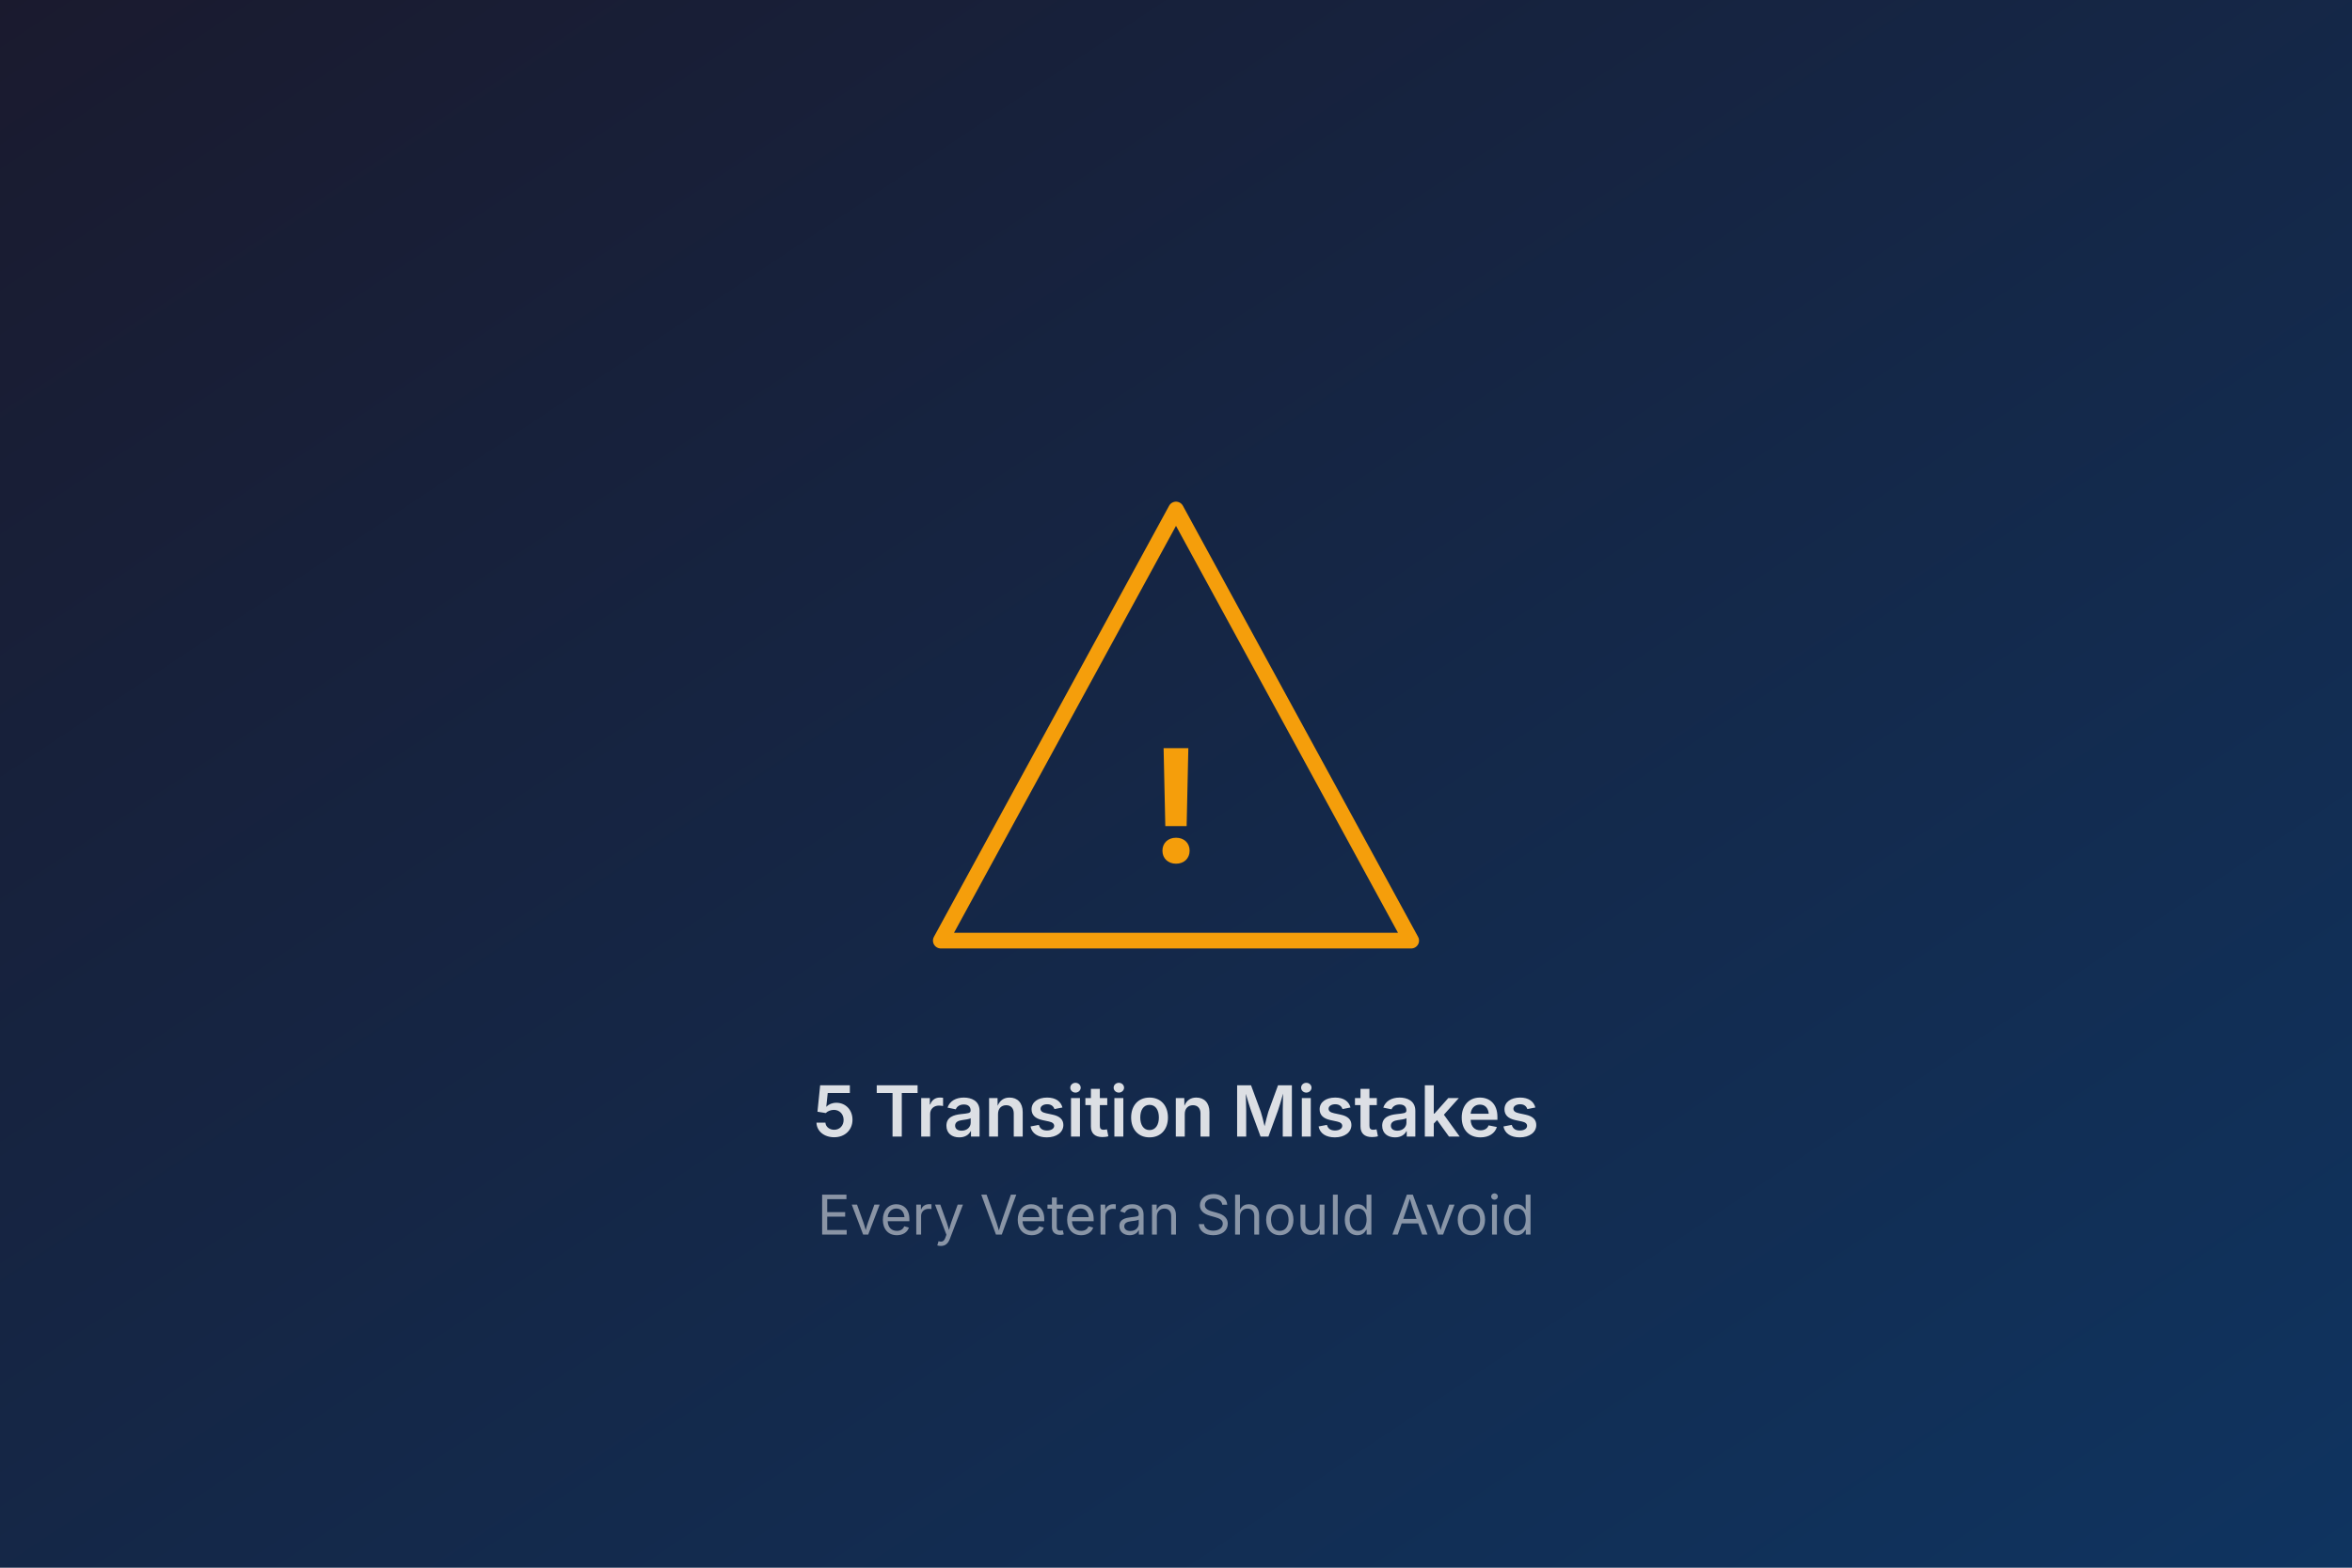
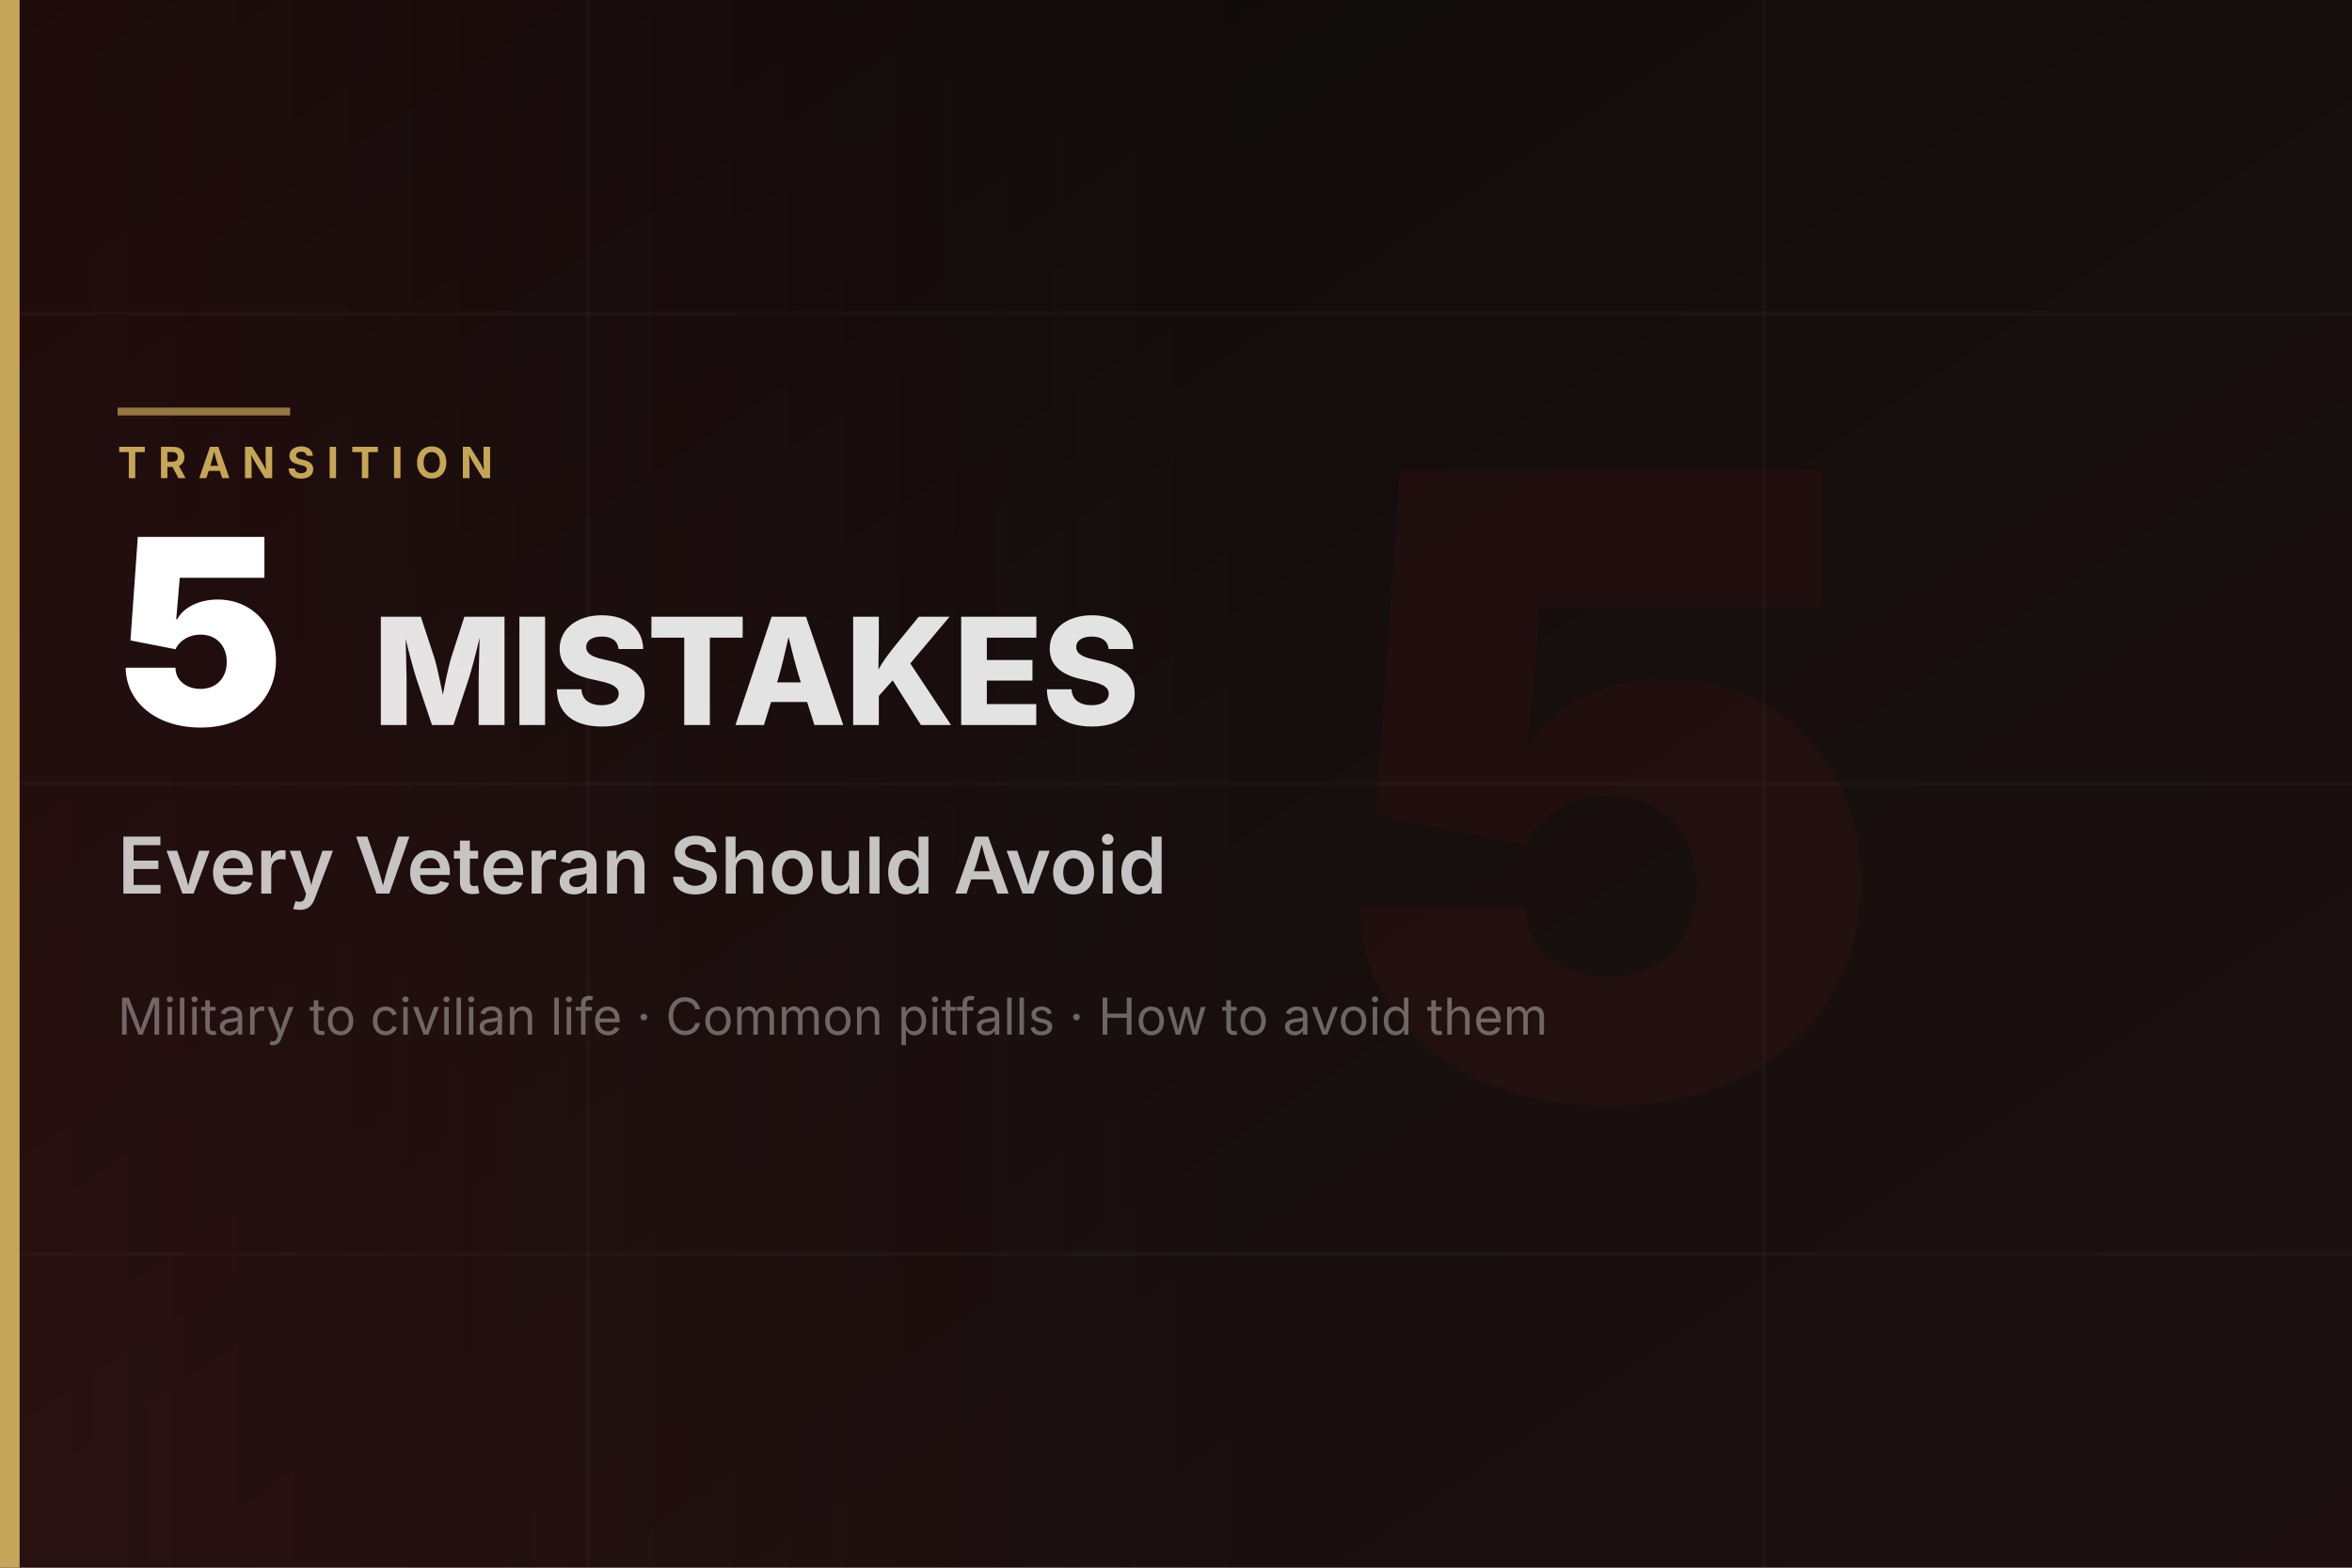
<svg xmlns="http://www.w3.org/2000/svg" viewBox="0 0 600 400">
  <defs>
-     <linearGradient id="bg" x1="0%" y1="0%" x2="100%" y2="100%">
-       <stop offset="0%" style="stop-color:#1a1a2e" />
-       <stop offset="100%" style="stop-color:#0f3460" />
+     <linearGradient id="tm-bg" x1="0%" y1="0%" x2="100%" y2="100%">
+       <stop offset="0%" stop-color="#0a0808" />
+       <stop offset="50%" stop-color="#160e0e" />
+       <stop offset="100%" stop-color="#1e1010" />
+     </linearGradient>
+     <linearGradient id="tm-red" x1="0%" y1="0%" x2="100%" y2="0%">
+       <stop offset="0%" stop-color="#7f1d1d" stop-opacity="0.18" />
+       <stop offset="100%" stop-color="#7f1d1d" stop-opacity="0" />
    </linearGradient>
  </defs>
-   <rect width="600" height="400" fill="url(#bg)" />
-   <path d="M240 240 L300 130 L360 240 Z" fill="none" stroke="#f59e0b" stroke-width="4" stroke-linejoin="round" />
-   <text x="300" y="220" text-anchor="middle" fill="#f59e0b" font-family="Inter,sans-serif" font-size="40" font-weight="700">!</text>
-   <text x="300" y="290" text-anchor="middle" fill="rgba(255,255,255,0.85)" font-family="Inter,sans-serif" font-size="18" font-weight="600">5 Transition Mistakes</text>
-   <text x="300" y="315" text-anchor="middle" fill="rgba(255,255,255,0.5)" font-family="Inter,sans-serif" font-size="14">Every Veteran Should Avoid</text>
+   <rect width="600" height="400" fill="url(#tm-bg)" />
+   <rect x="0" y="0" width="320" height="400" fill="url(#tm-red)" />
+   <line x1="0" y1="80" x2="600" y2="80" stroke="rgba(255,255,255,0.025)" stroke-width="1" />
+   <line x1="0" y1="200" x2="600" y2="200" stroke="rgba(255,255,255,0.025)" stroke-width="1" />
+   <line x1="0" y1="320" x2="600" y2="320" stroke="rgba(255,255,255,0.025)" stroke-width="1" />
+   <line x1="150" y1="0" x2="150" y2="400" stroke="rgba(255,255,255,0.02)" stroke-width="1" />
+   <line x1="450" y1="0" x2="450" y2="400" stroke="rgba(255,255,255,0.02)" stroke-width="1" />
+   <text x="340" y="280" font-family="'Inter','Helvetica Neue',Arial,sans-serif" font-size="220" font-weight="900" fill="rgba(180,30,30,0.07)" letter-spacing="-10">5</text>
+   <rect x="0" y="0" width="5" height="400" fill="#C5A55A" />
+   <rect x="30" y="104" width="44" height="2" fill="#C5A55A" opacity="0.7" />
+   <text x="30" y="122" font-family="'Inter','Helvetica Neue',Arial,sans-serif" font-size="11" font-weight="700" fill="#C5A55A" letter-spacing="3">TRANSITION</text>
+   <text x="30" y="185" font-family="'Inter','Helvetica Neue',Arial,sans-serif" font-size="66" font-weight="900" fill="#ffffff" letter-spacing="-2">5</text>
+   <text x="95" y="185" font-family="'Inter','Helvetica Neue',Arial,sans-serif" font-size="38" font-weight="800" fill="rgba(255,255,255,0.88)" letter-spacing="-0.5"> MISTAKES</text>
+   <text x="30" y="228" font-family="'Inter','Helvetica Neue',Arial,sans-serif" font-size="20" font-weight="600" fill="rgba(255,255,255,0.75)">Every Veteran Should Avoid</text>
+   <text x="30" y="264" font-family="'Inter','Helvetica Neue',Arial,sans-serif" font-size="13" font-weight="400" fill="rgba(255,255,255,0.36)">Military to civilian life · Common pitfalls · How to avoid them</text>
</svg>
